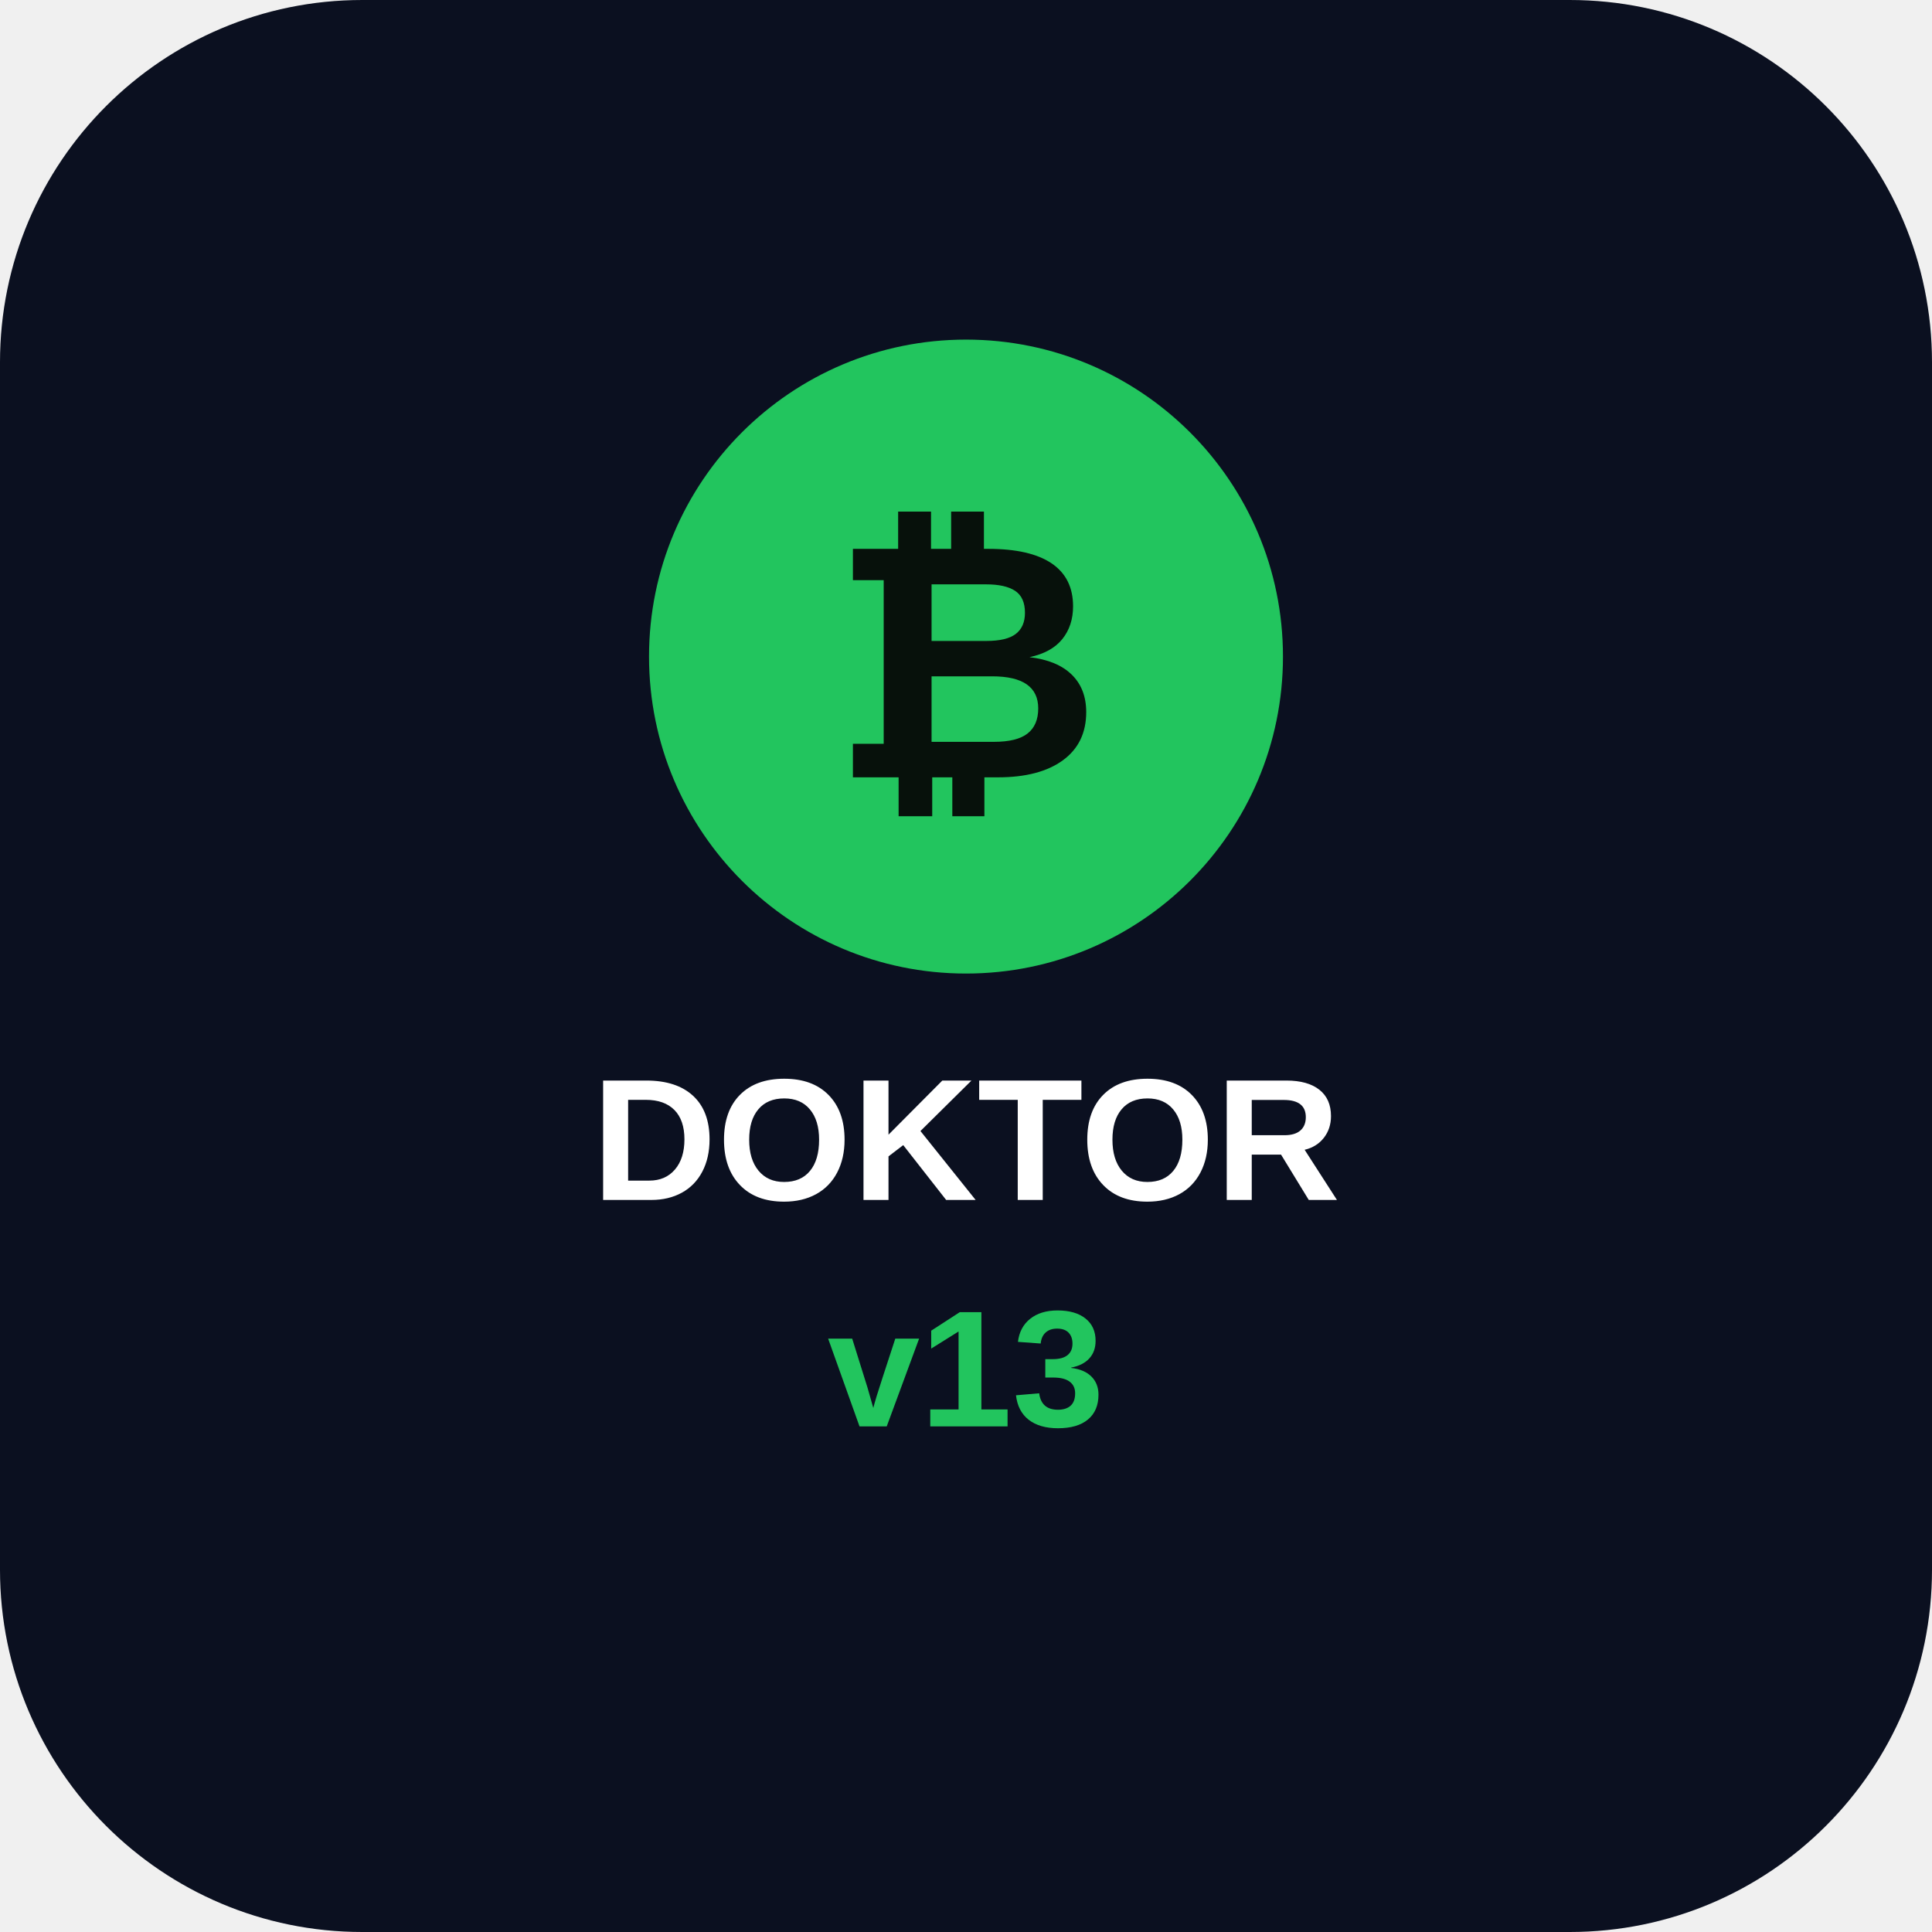
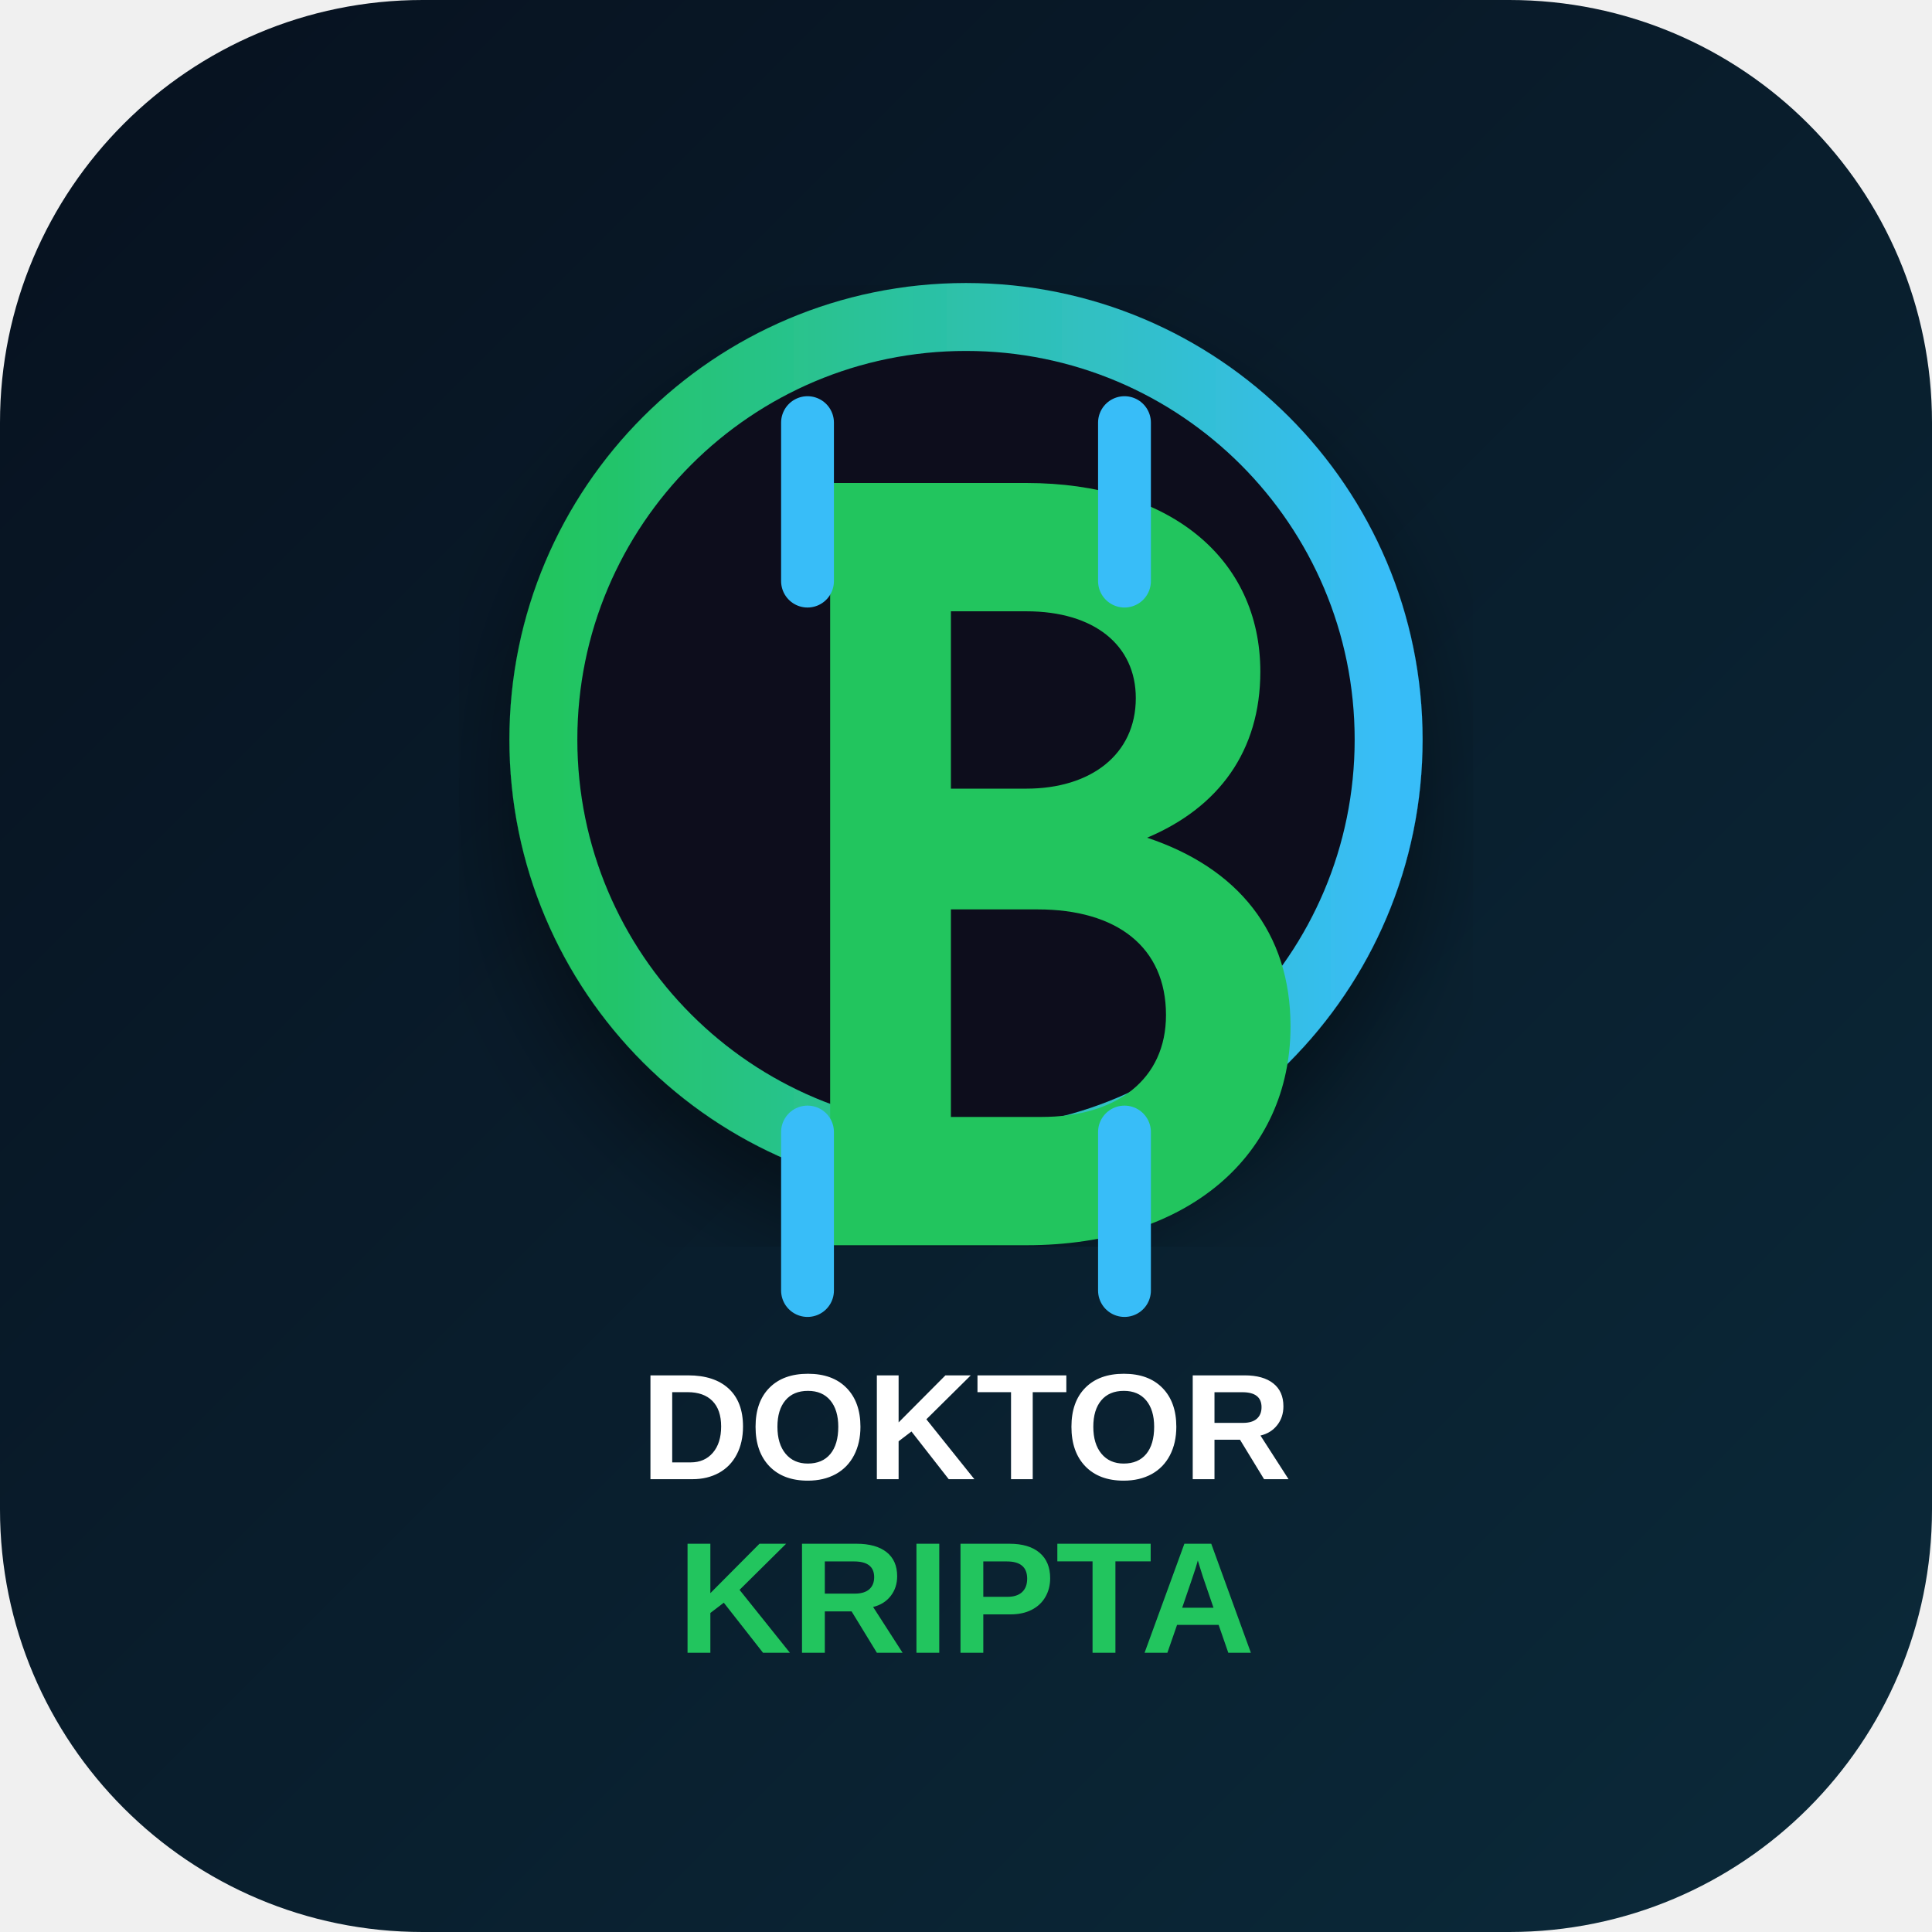
<svg xmlns="http://www.w3.org/2000/svg" viewBox="0 0 512 512">
-   <rect width="512" height="512" rx="96" fill="#0b1020" />
-   <circle cx="256" cy="174" r="84" fill="#22c55e" />
-   <text x="256" y="206" font-size="88" text-anchor="middle" fill="#07110b" font-family="Arial" font-weight="700">₿</text>
-   <text x="256" y="318" font-size="46" text-anchor="middle" fill="white" font-family="Arial" font-weight="700">DOKTOR</text>
-   <text x="256" y="378" font-size="44" text-anchor="middle" fill="#22c55e" font-family="Arial" font-weight="700">v13</text>
+   <defs>
+     <linearGradient id="g" x1="0" x2="1" y1="0" y2="1">
+       <stop offset="0" stop-color="#07111f" />
+       <stop offset="1" stop-color="#0b2a3a" />
+     </linearGradient>
+     <linearGradient id="b" x1="0" x2="1">
+       <stop offset="0" stop-color="#22c55e" />
+       <stop offset="1" stop-color="#38bdf8" />
+     </linearGradient>
+     <filter id="s">
+       <feDropShadow dx="0" dy="14" stdDeviation="14" flood-color="#000" flood-opacity=".45" />
+     </filter>
+   </defs>
+   <rect width="512" height="512" rx="112" fill="url(#g)" />
+   <circle cx="256" cy="196" r="112" fill="#08111f" stroke="url(#b)" stroke-width="18" filter="url(#s)" />
+   <path d="M220 128h52c38 0 62 20 62 50 0 21-11 36-30 44 24 8 38 25 38 50 0 34-27 58-70 58h-52V128zm32 34v47h20c17 0 29-9 29-24 0-14-11-23-29-23h-20zm0 79v55h24c20 0 33-10 33-27 0-18-13-28-34-28h-23z" fill="#22c55e" />
+   <path d="M214 112v42M298 112v42M214 300v42M298 300v42" stroke="#38bdf8" stroke-width="14" stroke-linecap="round" />
+   <text x="256" y="392" font-size="40" text-anchor="middle" fill="white" font-family="Arial" font-weight="800">DOKTOR</text>
+   <text x="256" y="438" font-size="42" text-anchor="middle" fill="#22c55e" font-family="Arial" font-weight="900">KRIPTA</text>
</svg>
